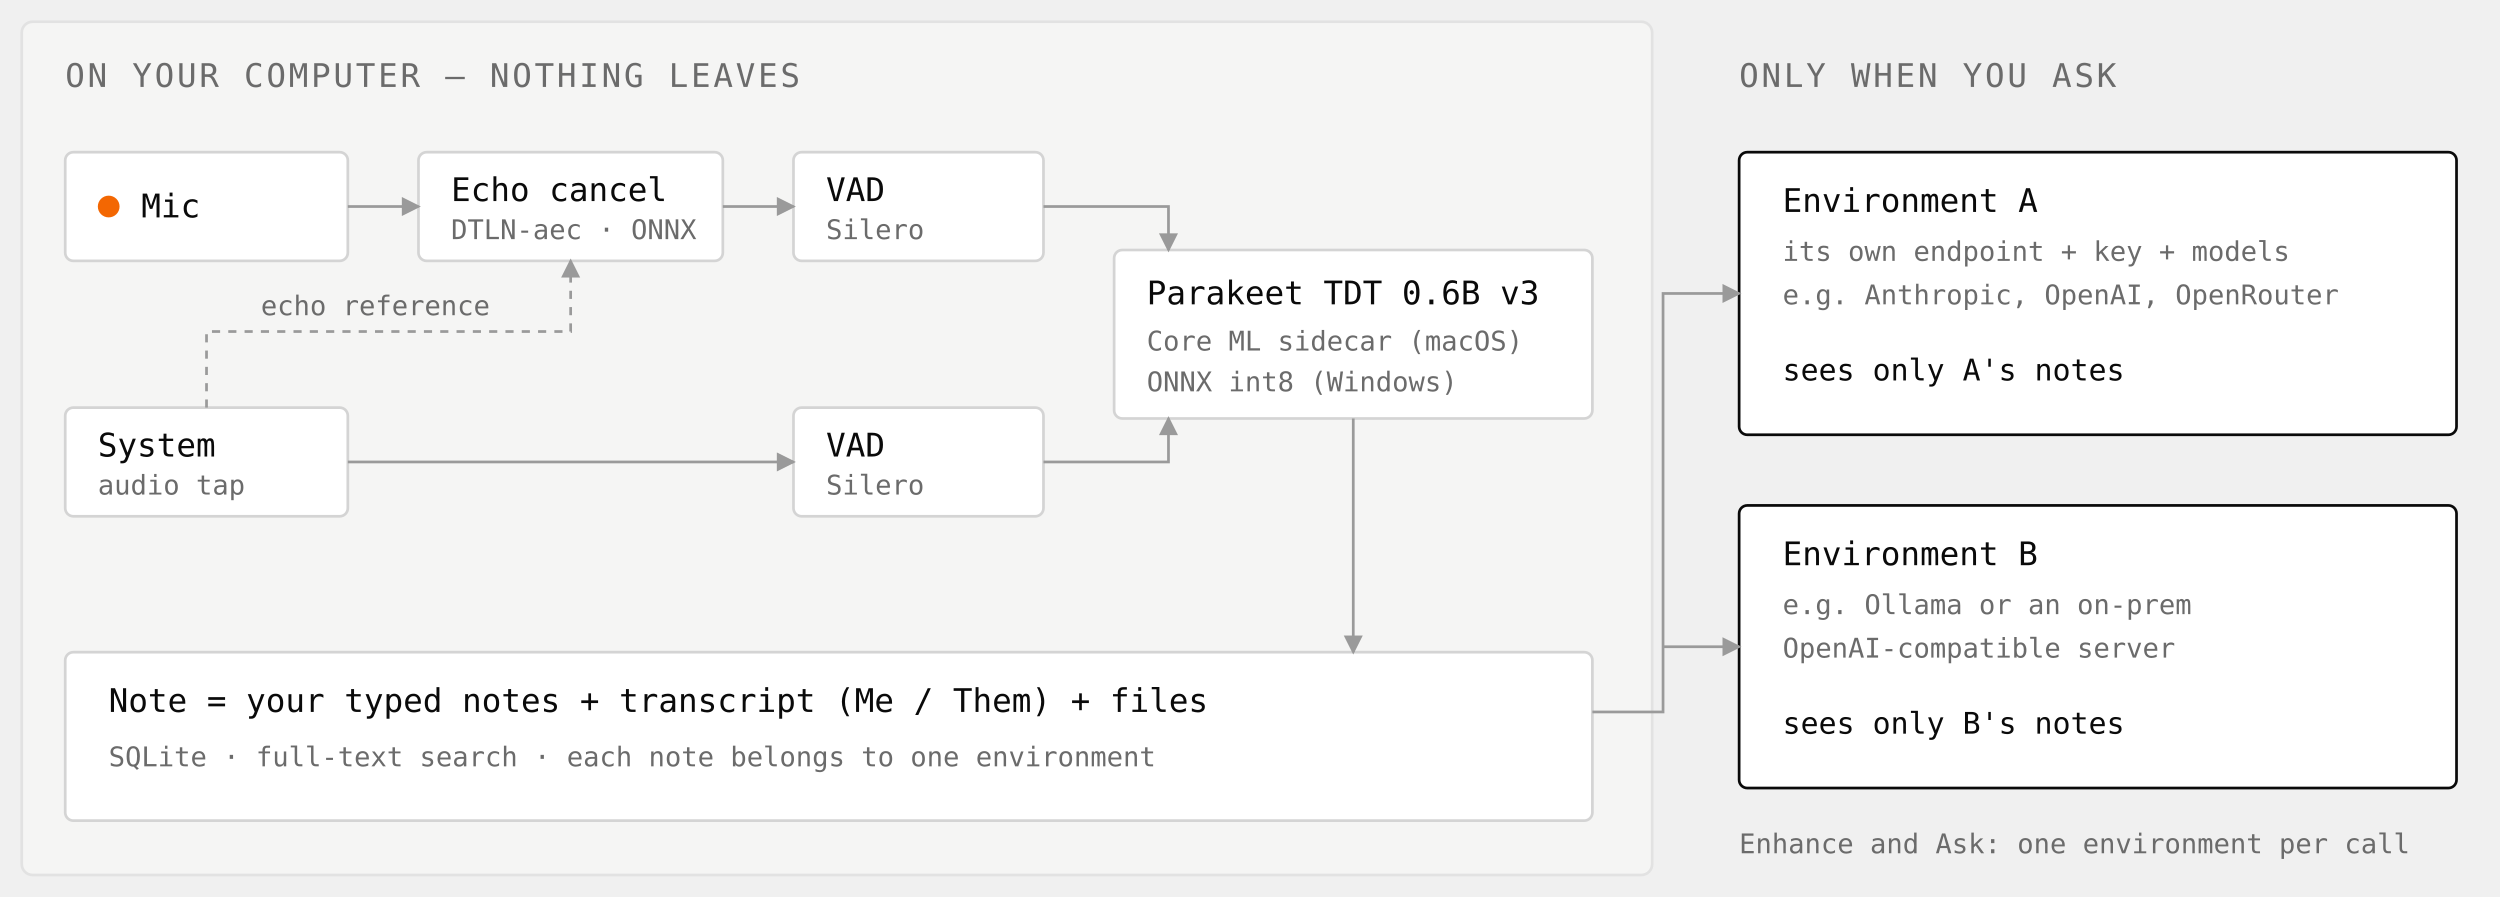
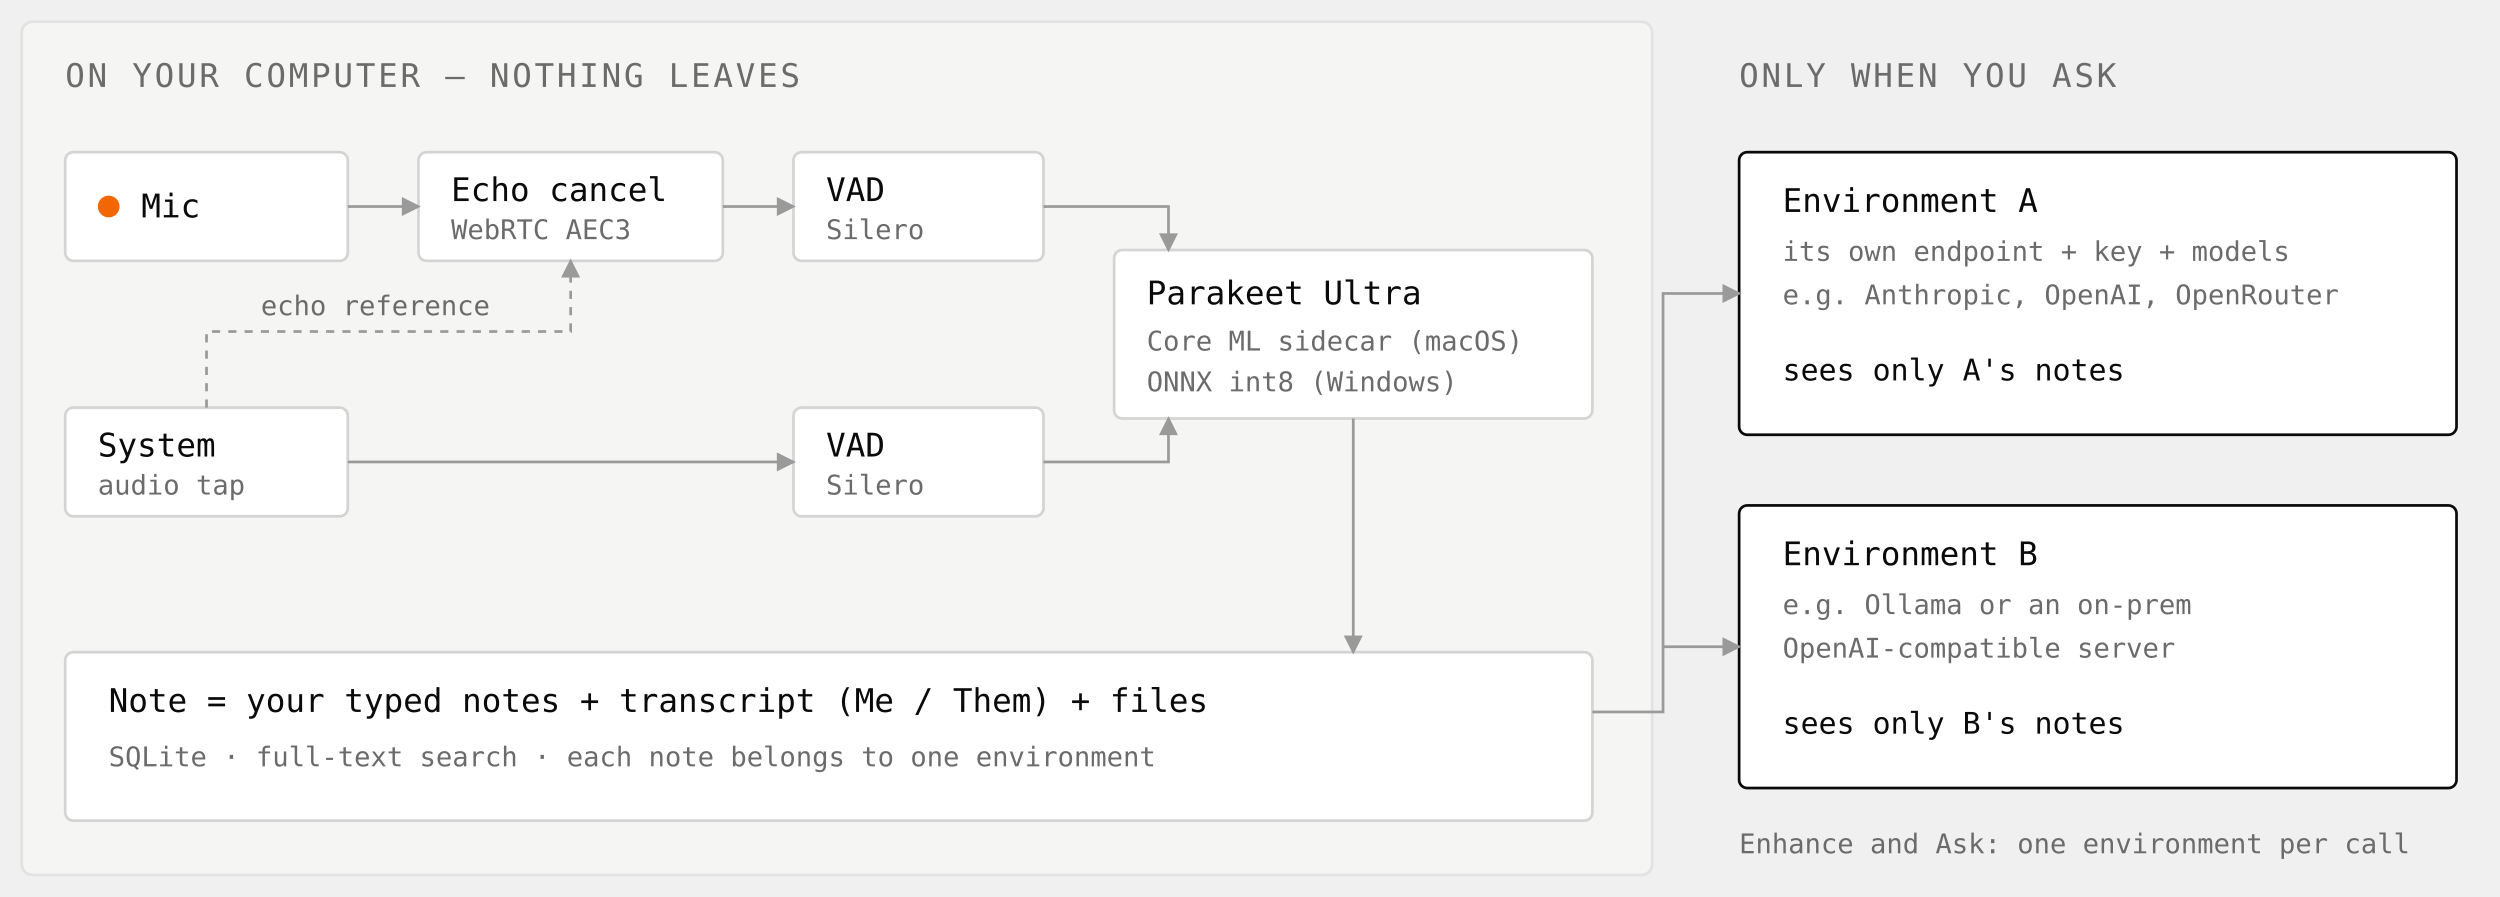
<svg xmlns="http://www.w3.org/2000/svg" viewBox="0 0 920 330" font-family="ui-monospace, SFMono-Regular, Menlo, monospace" font-size="12">
  <style>
    .ink { fill: #0a0a0a; }
    .muted { fill: #6b6b6b; }
    .box { fill: #ffffff; stroke: #d4d4d4; }
    .dev { fill: #f5f5f4; stroke: #e2e2e2; }
    .line { stroke: #9a9a9a; fill: none; }
    .head { fill: #9a9a9a; }
    .env { fill: #ffffff; stroke: #0a0a0a; }
    .live { fill: #f36702; }
    @media (prefers-color-scheme: dark) {
      .ink { fill: #ededed; }
      .muted { fill: #8a8a8a; }
      .box { fill: #141414; stroke: #333333; }
      .dev { fill: #0d0d0d; stroke: #262626; }
      .line { stroke: #6a6a6a; }
      .head { fill: #6a6a6a; }
      .env { fill: #141414; stroke: #ededed; }
      .live { fill: #ff7a1a; }
    }
  </style>
  <defs>
    <marker id="a" viewBox="0 0 8 8" refX="7" refY="4" markerWidth="7" markerHeight="7" orient="auto">
      <path d="M0 0 L8 4 L0 8 z" class="head" />
    </marker>
  </defs>
  <rect x="8" y="8" width="600" height="314" rx="4" class="dev" />
  <text x="24" y="32" class="muted" letter-spacing="1">ON YOUR COMPUTER — NOTHING LEAVES</text>
  <rect x="24" y="56" width="104" height="40" rx="3" class="box" />
  <circle cx="40" cy="76" r="4" class="live" />
  <text x="52" y="80" class="ink">Mic</text>
  <rect x="154" y="56" width="112" height="40" rx="3" class="box" />
  <text x="166" y="74" class="ink">Echo cancel</text>
-   <text x="166" y="88" class="muted" font-size="10">DTLN-aec · ONNX</text>
+   <text x="166" y="88" class="muted" font-size="10">WebRTC AEC3</text>
  <rect x="292" y="56" width="92" height="40" rx="3" class="box" />
  <text x="304" y="74" class="ink">VAD</text>
  <text x="304" y="88" class="muted" font-size="10">Silero</text>
  <rect x="24" y="150" width="104" height="40" rx="3" class="box" />
  <text x="36" y="168" class="ink">System</text>
  <text x="36" y="182" class="muted" font-size="10">audio tap</text>
  <rect x="292" y="150" width="92" height="40" rx="3" class="box" />
  <text x="304" y="168" class="ink">VAD</text>
  <text x="304" y="182" class="muted" font-size="10">Silero</text>
  <rect x="410" y="92" width="176" height="62" rx="3" class="box" />
-   <text x="422" y="112" class="ink">Parakeet TDT 0.6B v3</text>
+   <text x="422" y="112" class="ink">Parakeet Ultra</text>
  <text x="422" y="129" class="muted" font-size="10">Core ML sidecar (macOS)</text>
  <text x="422" y="144" class="muted" font-size="10">ONNX int8 (Windows)</text>
  <rect x="24" y="240" width="562" height="62" rx="3" class="box" />
  <text x="40" y="262" class="ink">Note = your typed notes + transcript (Me / Them) + files</text>
  <text x="40" y="282" class="muted" font-size="10">SQLite · full-text search · each note belongs to one environment</text>
  <path d="M128 76 H154" class="line" marker-end="url(#a)" />
  <path d="M266 76 H292" class="line" marker-end="url(#a)" />
  <path d="M128 170 H292" class="line" marker-end="url(#a)" />
  <path d="M76 150 V122 H210 V96" class="line" stroke-dasharray="3 3" marker-end="url(#a)" />
  <text x="96" y="116" class="muted" font-size="10">echo reference</text>
  <path d="M384 76 H430 V92" class="line" marker-end="url(#a)" />
  <path d="M384 170 H430 V154" class="line" marker-end="url(#a)" />
  <path d="M498 154 V240" class="line" marker-end="url(#a)" />
  <text x="640" y="32" class="muted" letter-spacing="1">ONLY WHEN YOU ASK</text>
  <rect x="640" y="56" width="264" height="104" rx="3" class="env" />
  <text x="656" y="78" class="ink">Environment A</text>
  <text x="656" y="96" class="muted" font-size="10">its own endpoint + key + models</text>
  <text x="656" y="112" class="muted" font-size="10">e.g. Anthropic, OpenAI, OpenRouter</text>
  <text x="656" y="140" class="ink" font-size="11">sees only A's notes</text>
  <rect x="640" y="186" width="264" height="104" rx="3" class="env" />
  <text x="656" y="208" class="ink">Environment B</text>
  <text x="656" y="226" class="muted" font-size="10">e.g. Ollama or an on-prem</text>
  <text x="656" y="242" class="muted" font-size="10">OpenAI-compatible server</text>
  <text x="656" y="270" class="ink" font-size="11">sees only B's notes</text>
  <path d="M586 262 H612 V108 H640" class="line" marker-end="url(#a)" />
  <path d="M612 238 H640" class="line" marker-end="url(#a)" />
  <text x="640" y="314" class="muted" font-size="10">Enhance and Ask: one environment per call</text>
</svg>
